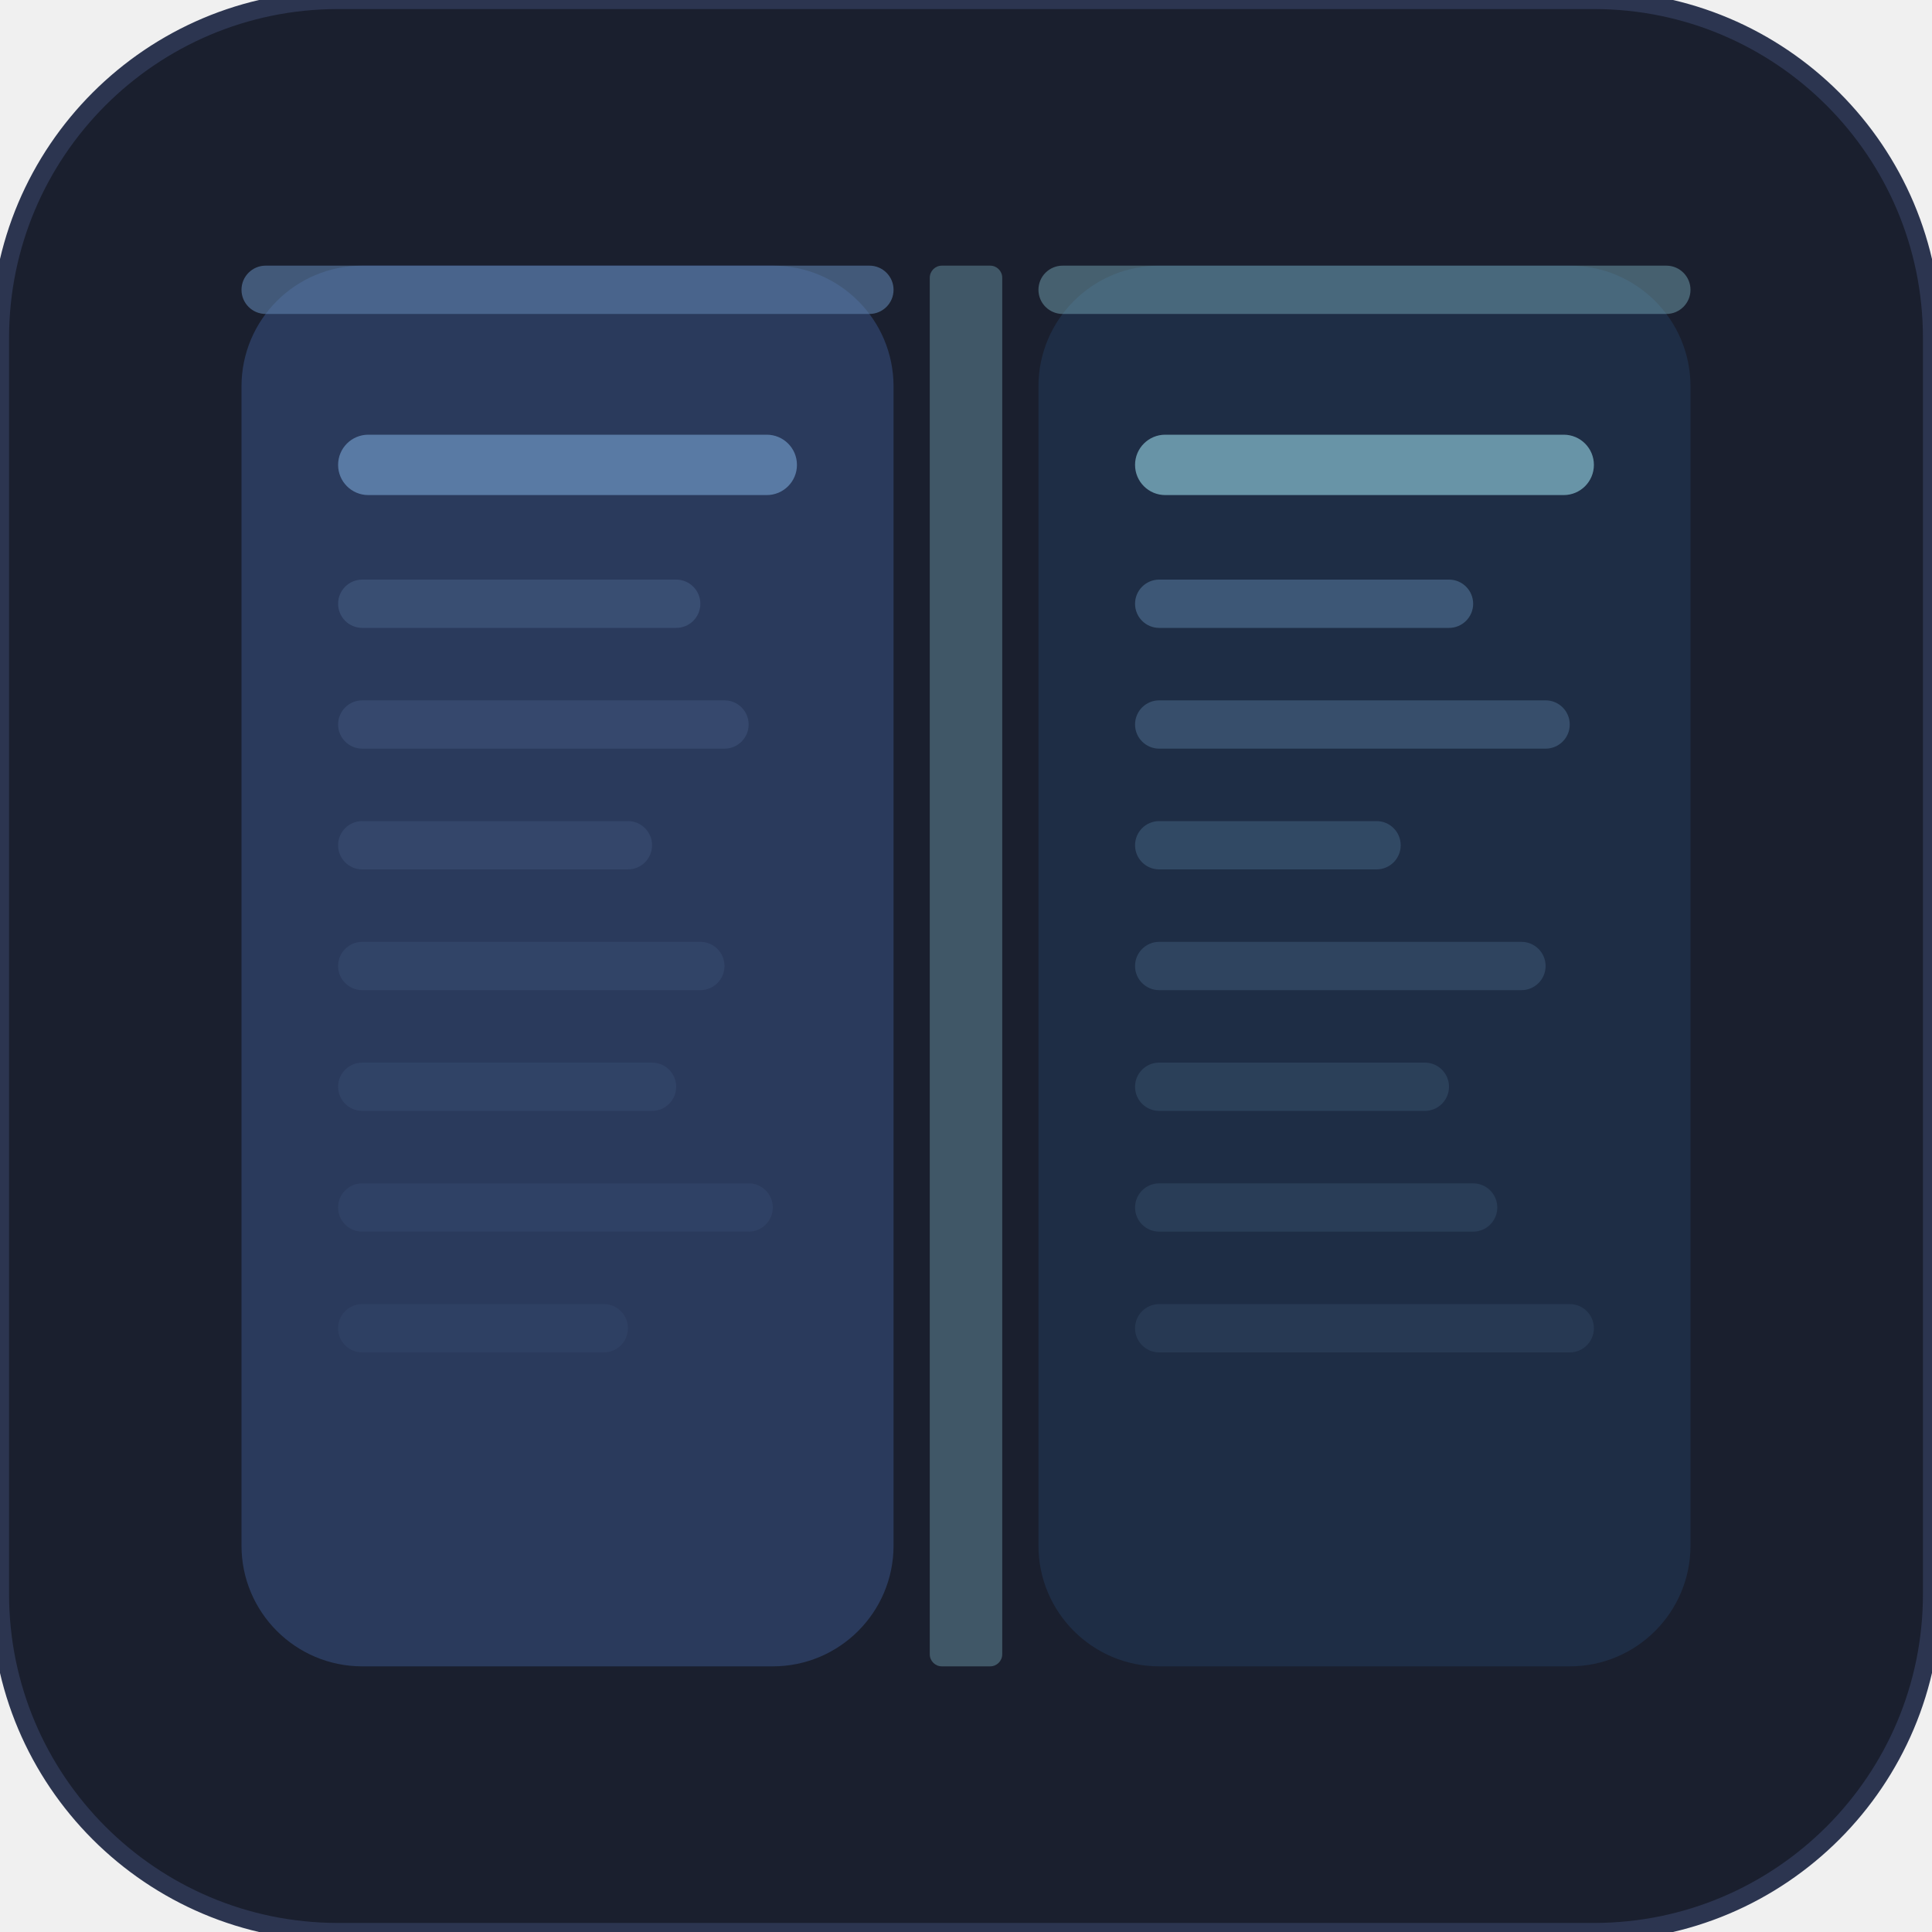
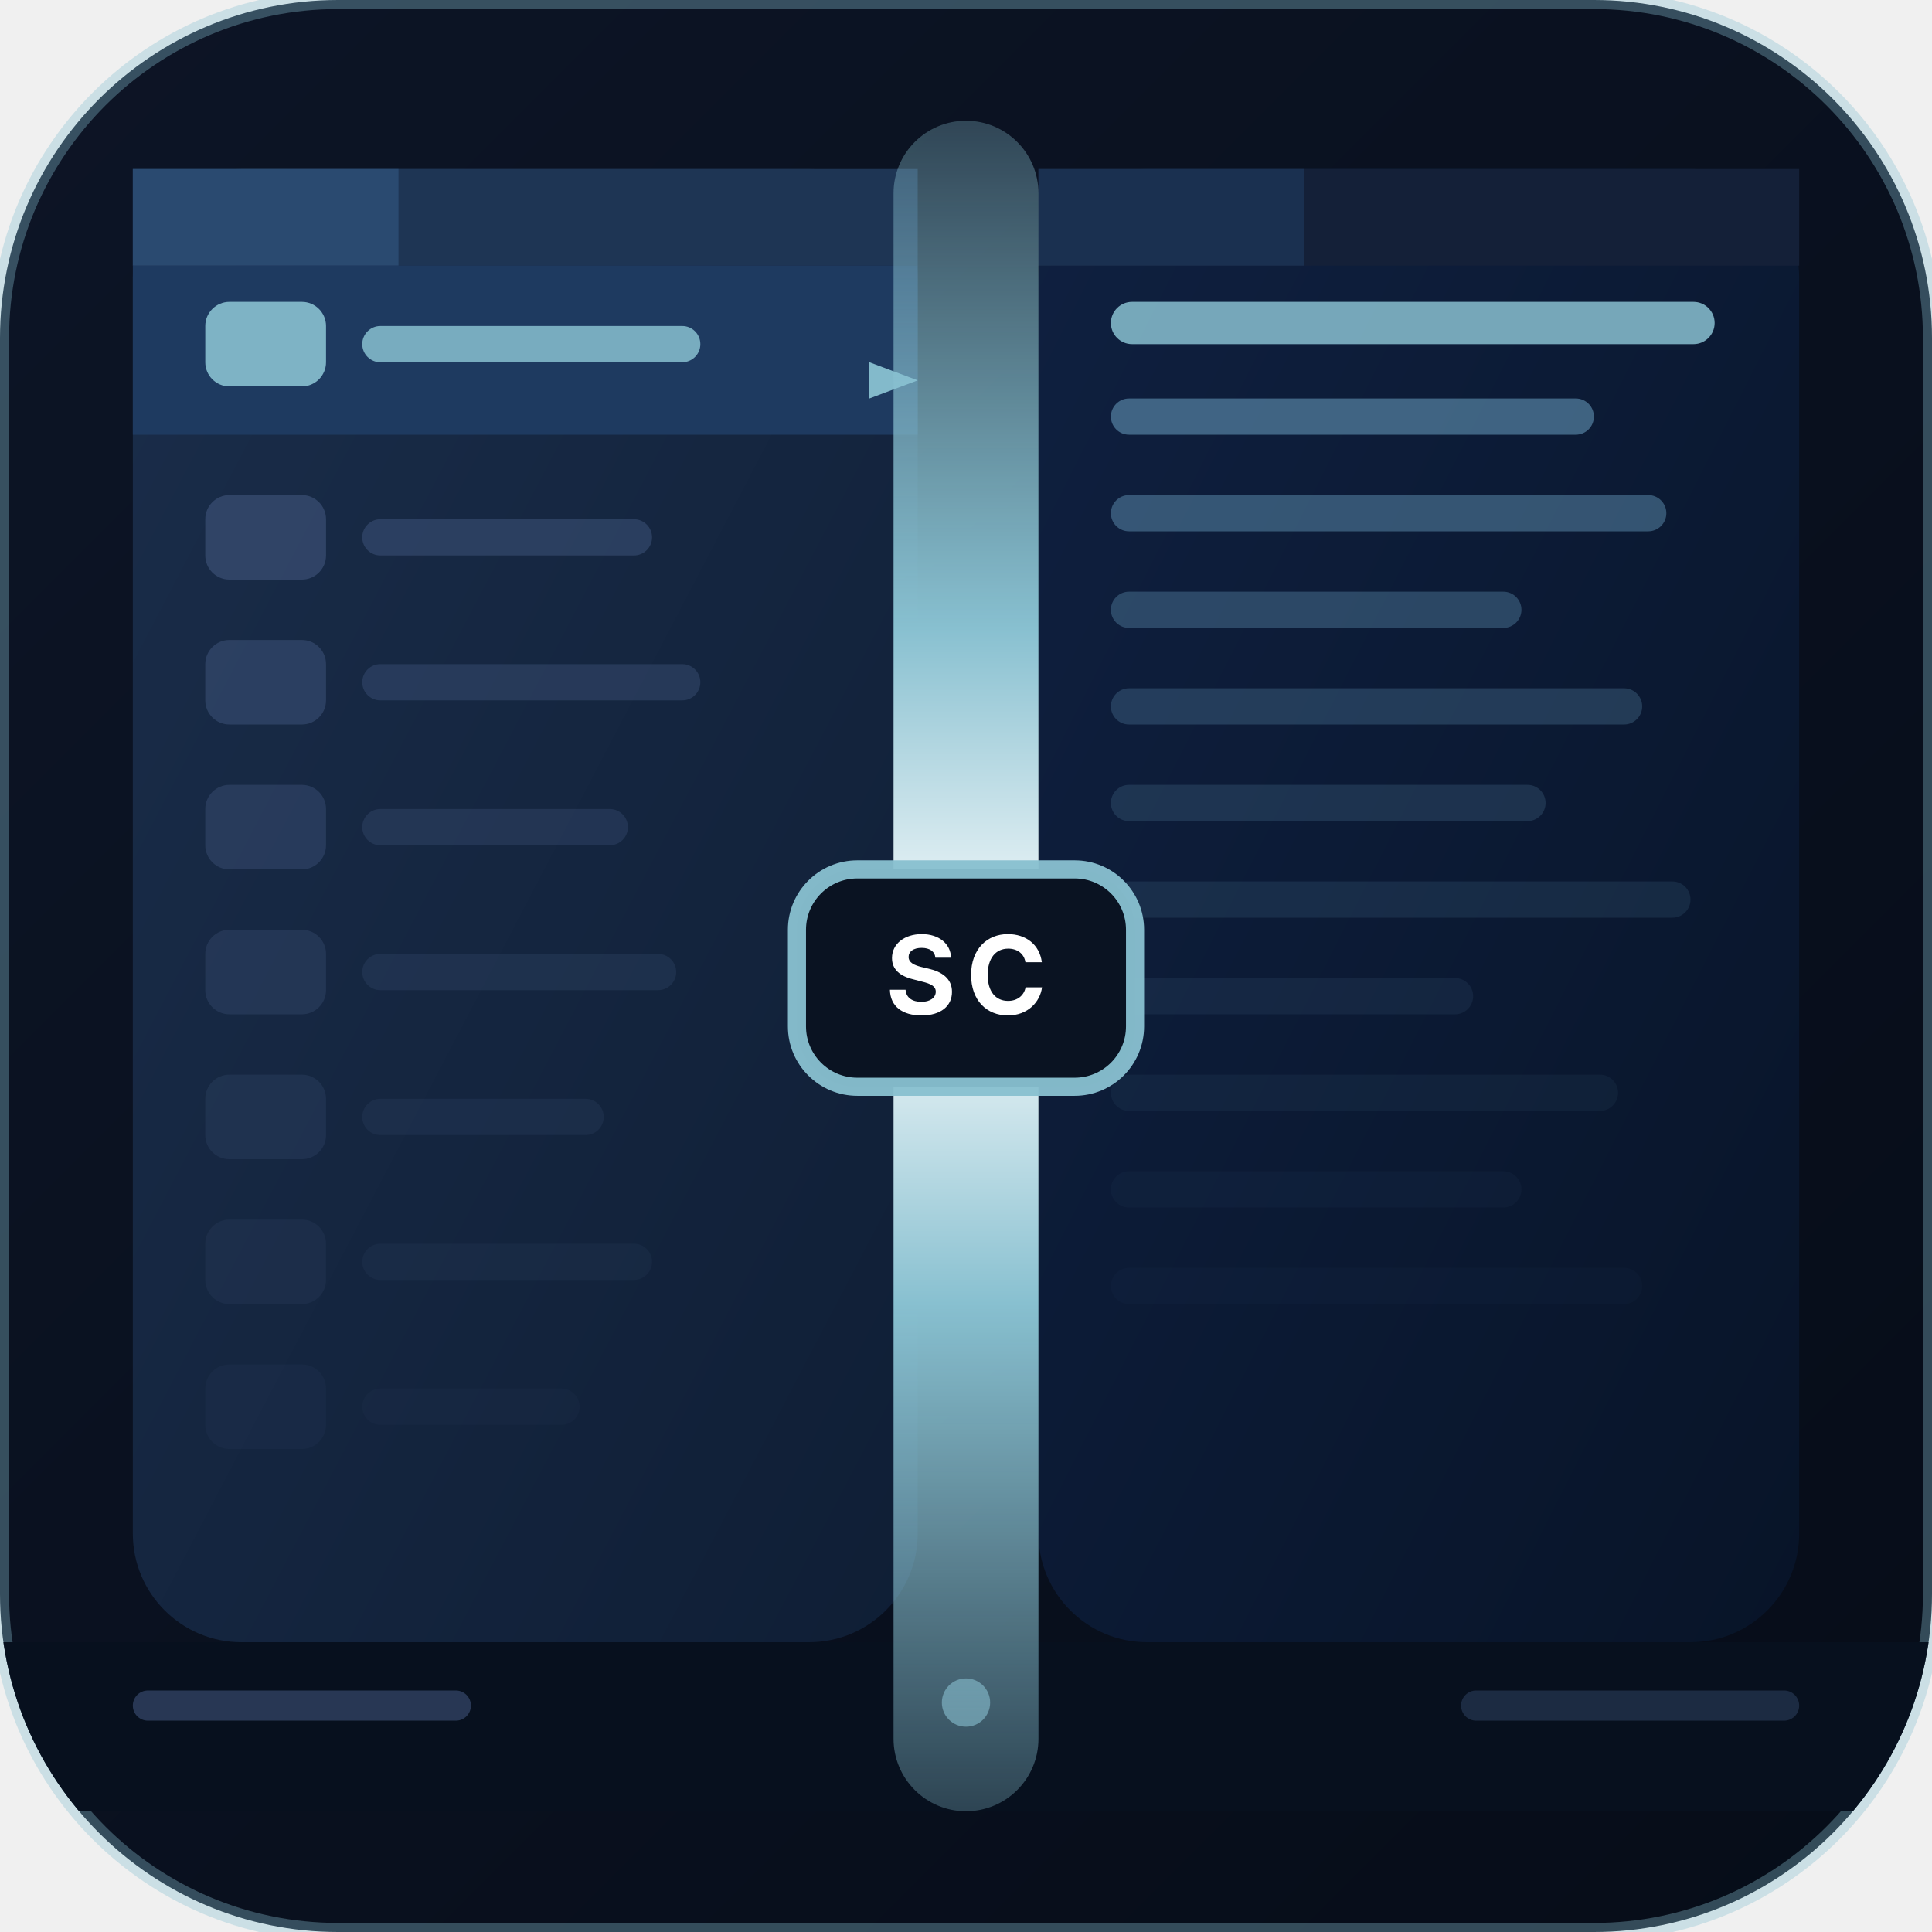
<svg xmlns="http://www.w3.org/2000/svg" viewBox="0 0 160 160">
-   <rect x="0" y="0" width="160" height="160" rx="28" fill="#1a1f2e" />
-   <rect x="0" y="0" width="160" height="160" rx="28" fill="none" stroke="#2c3550" stroke-width="1.5" />
-   <rect x="20" y="22" width="54" height="116" rx="10" fill="#2a3a5c" />
-   <rect x="20" y="22" width="54" height="4" rx="2" fill="#5e81ac" opacity="0.6" />
-   <rect x="28" y="36" width="38" height="5" rx="2.5" fill="#5e81ac" opacity="0.9" />
-   <rect x="28" y="48" width="30" height="4" rx="2" fill="#3d5278" opacity="0.8" />
-   <rect x="28" y="58" width="34" height="4" rx="2" fill="#3d5278" opacity="0.6" />
-   <rect x="28" y="68" width="26" height="4" rx="2" fill="#3d5278" opacity="0.5" />
-   <rect x="28" y="78" width="32" height="4" rx="2" fill="#3d5278" opacity="0.4" />
-   <rect x="28" y="88" width="28" height="4" rx="2" fill="#3d5278" opacity="0.35" />
-   <rect x="28" y="98" width="36" height="4" rx="2" fill="#3d5278" opacity="0.3" />
-   <rect x="28" y="108" width="24" height="4" rx="2" fill="#3d5278" opacity="0.25" />
-   <rect x="77" y="22" width="6" height="116" rx="1" fill="#88c0d0" opacity="0.35" />
-   <rect x="86" y="22" width="54" height="116" rx="10" fill="#1e2d45" />
-   <rect x="86" y="22" width="54" height="4" rx="2" fill="#88c0d0" opacity="0.4" />
-   <rect x="94" y="36" width="38" height="5" rx="2.5" fill="#88c0d0" opacity="0.7" />
-   <rect x="94" y="48" width="28" height="4" rx="2" fill="#4a6a8a" opacity="0.7" />
-   <rect x="94" y="58" width="36" height="4" rx="2" fill="#4a6a8a" opacity="0.55" />
-   <rect x="94" y="68" width="22" height="4" rx="2" fill="#4a6a8a" opacity="0.45" />
-   <rect x="94" y="78" width="34" height="4" rx="2" fill="#4a6a8a" opacity="0.38" />
-   <rect x="94" y="88" width="26" height="4" rx="2" fill="#4a6a8a" opacity="0.3" />
-   <rect x="94" y="98" width="30" height="4" rx="2" fill="#4a6a8a" opacity="0.25" />
-   <rect x="94" y="108" width="38" height="4" rx="2" fill="#4a6a8a" opacity="0.2" />
+   <defs>
+     <linearGradient id="bg1" x1="0" y1="0" x2="1" y2="1">
+       <stop offset="0%" stop-color="#0d1526" />
+       <stop offset="100%" stop-color="#060c18" />
+     </linearGradient>
+     <linearGradient id="spl" x1="0" y1="0" x2="0" y2="1">
+       <stop offset="0%" stop-color="#88c0d0" stop-opacity="0.3" />
+       <stop offset="30%" stop-color="#88c0d0" />
+       <stop offset="50%" stop-color="#ffffff" />
+       <stop offset="70%" stop-color="#88c0d0" />
+       <stop offset="100%" stop-color="#88c0d0" stop-opacity="0.3" />
+     </linearGradient>
+     <linearGradient id="pL" x1="0" y1="0" x2="1" y2="1">
+       <stop offset="0%" stop-color="#1a2d4a" />
+       <stop offset="100%" stop-color="#0f1e35" />
+     </linearGradient>
+     <linearGradient id="pR" x1="0" y1="0" x2="1" y2="1">
+       <stop offset="0%" stop-color="#0f2040" />
+       <stop offset="100%" stop-color="#081428" />
+     </linearGradient>
+     <clipPath id="clip">
+       <rect width="160" height="160" rx="28" />
+     </clipPath>
+   </defs>
+   <rect width="160" height="160" rx="28" fill="url(#bg1)" />
+   <rect width="160" height="160" rx="28" fill="none" stroke="#88c0d0" stroke-width="1.5" opacity="0.35" />
+   <rect x="11" y="14" width="65" height="122" rx="9" fill="url(#pL)" />
+   <rect x="11" y="14" width="65" height="8" rx="0" fill="#1e3554" clip-path="url(#clip)" />
+   <rect x="11" y="14" width="22" height="8" rx="0" fill="#2a4a70" clip-path="url(#clip)" />
+   <rect x="11" y="22" width="65" height="14" rx="0" fill="#1e3a60" clip-path="url(#clip)" />
+   <rect x="17" y="25" width="10" height="7" rx="2" fill="#88c0d0" opacity="0.9" />
+   <rect x="30" y="27" width="28" height="3" rx="1.5" fill="#88c0d0" opacity="0.85" />
+   <polygon points="72,30 76,31.5 72,33" fill="#88c0d0" opacity="0.95" />
+   <rect x="17" y="41" width="10" height="7" rx="2" fill="#3d5278" opacity="0.65" />
+   <rect x="30" y="43" width="24" height="3" rx="1.5" fill="#3d5278" opacity="0.55" />
+   <rect x="17" y="53" width="10" height="7" rx="2" fill="#3d5278" opacity="0.55" />
+   <rect x="30" y="55" width="28" height="3" rx="1.5" fill="#3d5278" opacity="0.44" />
+   <rect x="17" y="65" width="10" height="7" rx="2" fill="#3d5278" opacity="0.44" />
+   <rect x="30" y="67" width="22" height="3" rx="1.5" fill="#3d5278" opacity="0.34" />
+   <rect x="17" y="77" width="10" height="7" rx="2" fill="#3d5278" opacity="0.34" />
+   <rect x="30" y="79" width="26" height="3" rx="1.5" fill="#3d5278" opacity="0.25" />
+   <rect x="17" y="89" width="10" height="7" rx="2" fill="#3d5278" opacity="0.25" />
+   <rect x="30" y="91" width="20" height="3" rx="1.5" fill="#3d5278" opacity="0.18" />
+   <rect x="17" y="101" width="10" height="7" rx="2" fill="#3d5278" opacity="0.16" />
+   <rect x="30" y="103" width="24" height="3" rx="1.5" fill="#3d5278" opacity="0.12" />
+   <rect x="17" y="113" width="10" height="7" rx="2" fill="#3d5278" opacity="0.1" />
+   <rect x="30" y="115" width="18" height="3" rx="1.5" fill="#3d5278" opacity="0.07" />
+   <rect x="86" y="14" width="63" height="122" rx="9" fill="url(#pR)" />
+   <rect x="86" y="14" width="63" height="8" rx="0" fill="#142038" clip-path="url(#clip)" />
+   <rect x="86" y="14" width="22" height="8" rx="0" fill="#1a3050" clip-path="url(#clip)" />
+   <rect x="92" y="25" width="50" height="3.5" rx="1.75" fill="#88c0d0" opacity="0.85" />
+   <rect x="92" y="33" width="40" height="3" rx="1.5" fill="#5a8aaa" opacity="0.65" />
+   <rect x="92" y="41" width="46" height="3" rx="1.5" fill="#5a8aaa" opacity="0.52" />
+   <rect x="92" y="49" width="34" height="3" rx="1.5" fill="#5a8aaa" opacity="0.4" />
+   <rect x="92" y="57" width="44" height="3" rx="1.5" fill="#5a8aaa" opacity="0.3" />
+   <rect x="92" y="65" width="36" height="3" rx="1.5" fill="#5a8aaa" opacity="0.22" />
+   <rect x="92" y="73" width="48" height="3" rx="1.5" fill="#5a8aaa" opacity="0.16" />
+   <rect x="92" y="81" width="30" height="3" rx="1.5" fill="#5a8aaa" opacity="0.11" />
+   <rect x="92" y="89" width="42" height="3" rx="1.5" fill="#5a8aaa" opacity="0.08" />
+   <rect x="92" y="97" width="34" height="3" rx="1.5" fill="#5a8aaa" opacity="0.05" />
+   <rect x="92" y="105" width="44" height="3" rx="1.5" fill="#5a8aaa" opacity="0.03" />
+   <rect x="0" y="136" width="160" height="14" rx="0" fill="#07101e" clip-path="url(#clip)" />
+   <rect x="11" y="140" width="28" height="2.5" rx="1.25" fill="#3d5278" opacity="0.6" />
+   <rect x="121" y="140" width="28" height="2.5" rx="1.25" fill="#3d5278" opacity="0.4" />
+   <circle cx="80" cy="141" r="2" fill="#88c0d0" opacity="0.6" />
+   <rect x="74" y="10" width="12" height="140" rx="6" fill="url(#spl)" />
+   <rect x="66" y="72" width="28" height="18" rx="5" fill="#0a1322" />
+   <rect x="66" y="72" width="28" height="18" rx="5" fill="none" stroke="#88c0d0" stroke-width="1.5" opacity="0.95" />
+   <text x="80" y="84" text-anchor="middle" font-family="system-ui, -apple-system, sans-serif" font-size="9" font-weight="700" fill="#ffffff" letter-spacing="0.8">SC</text>
</svg>
